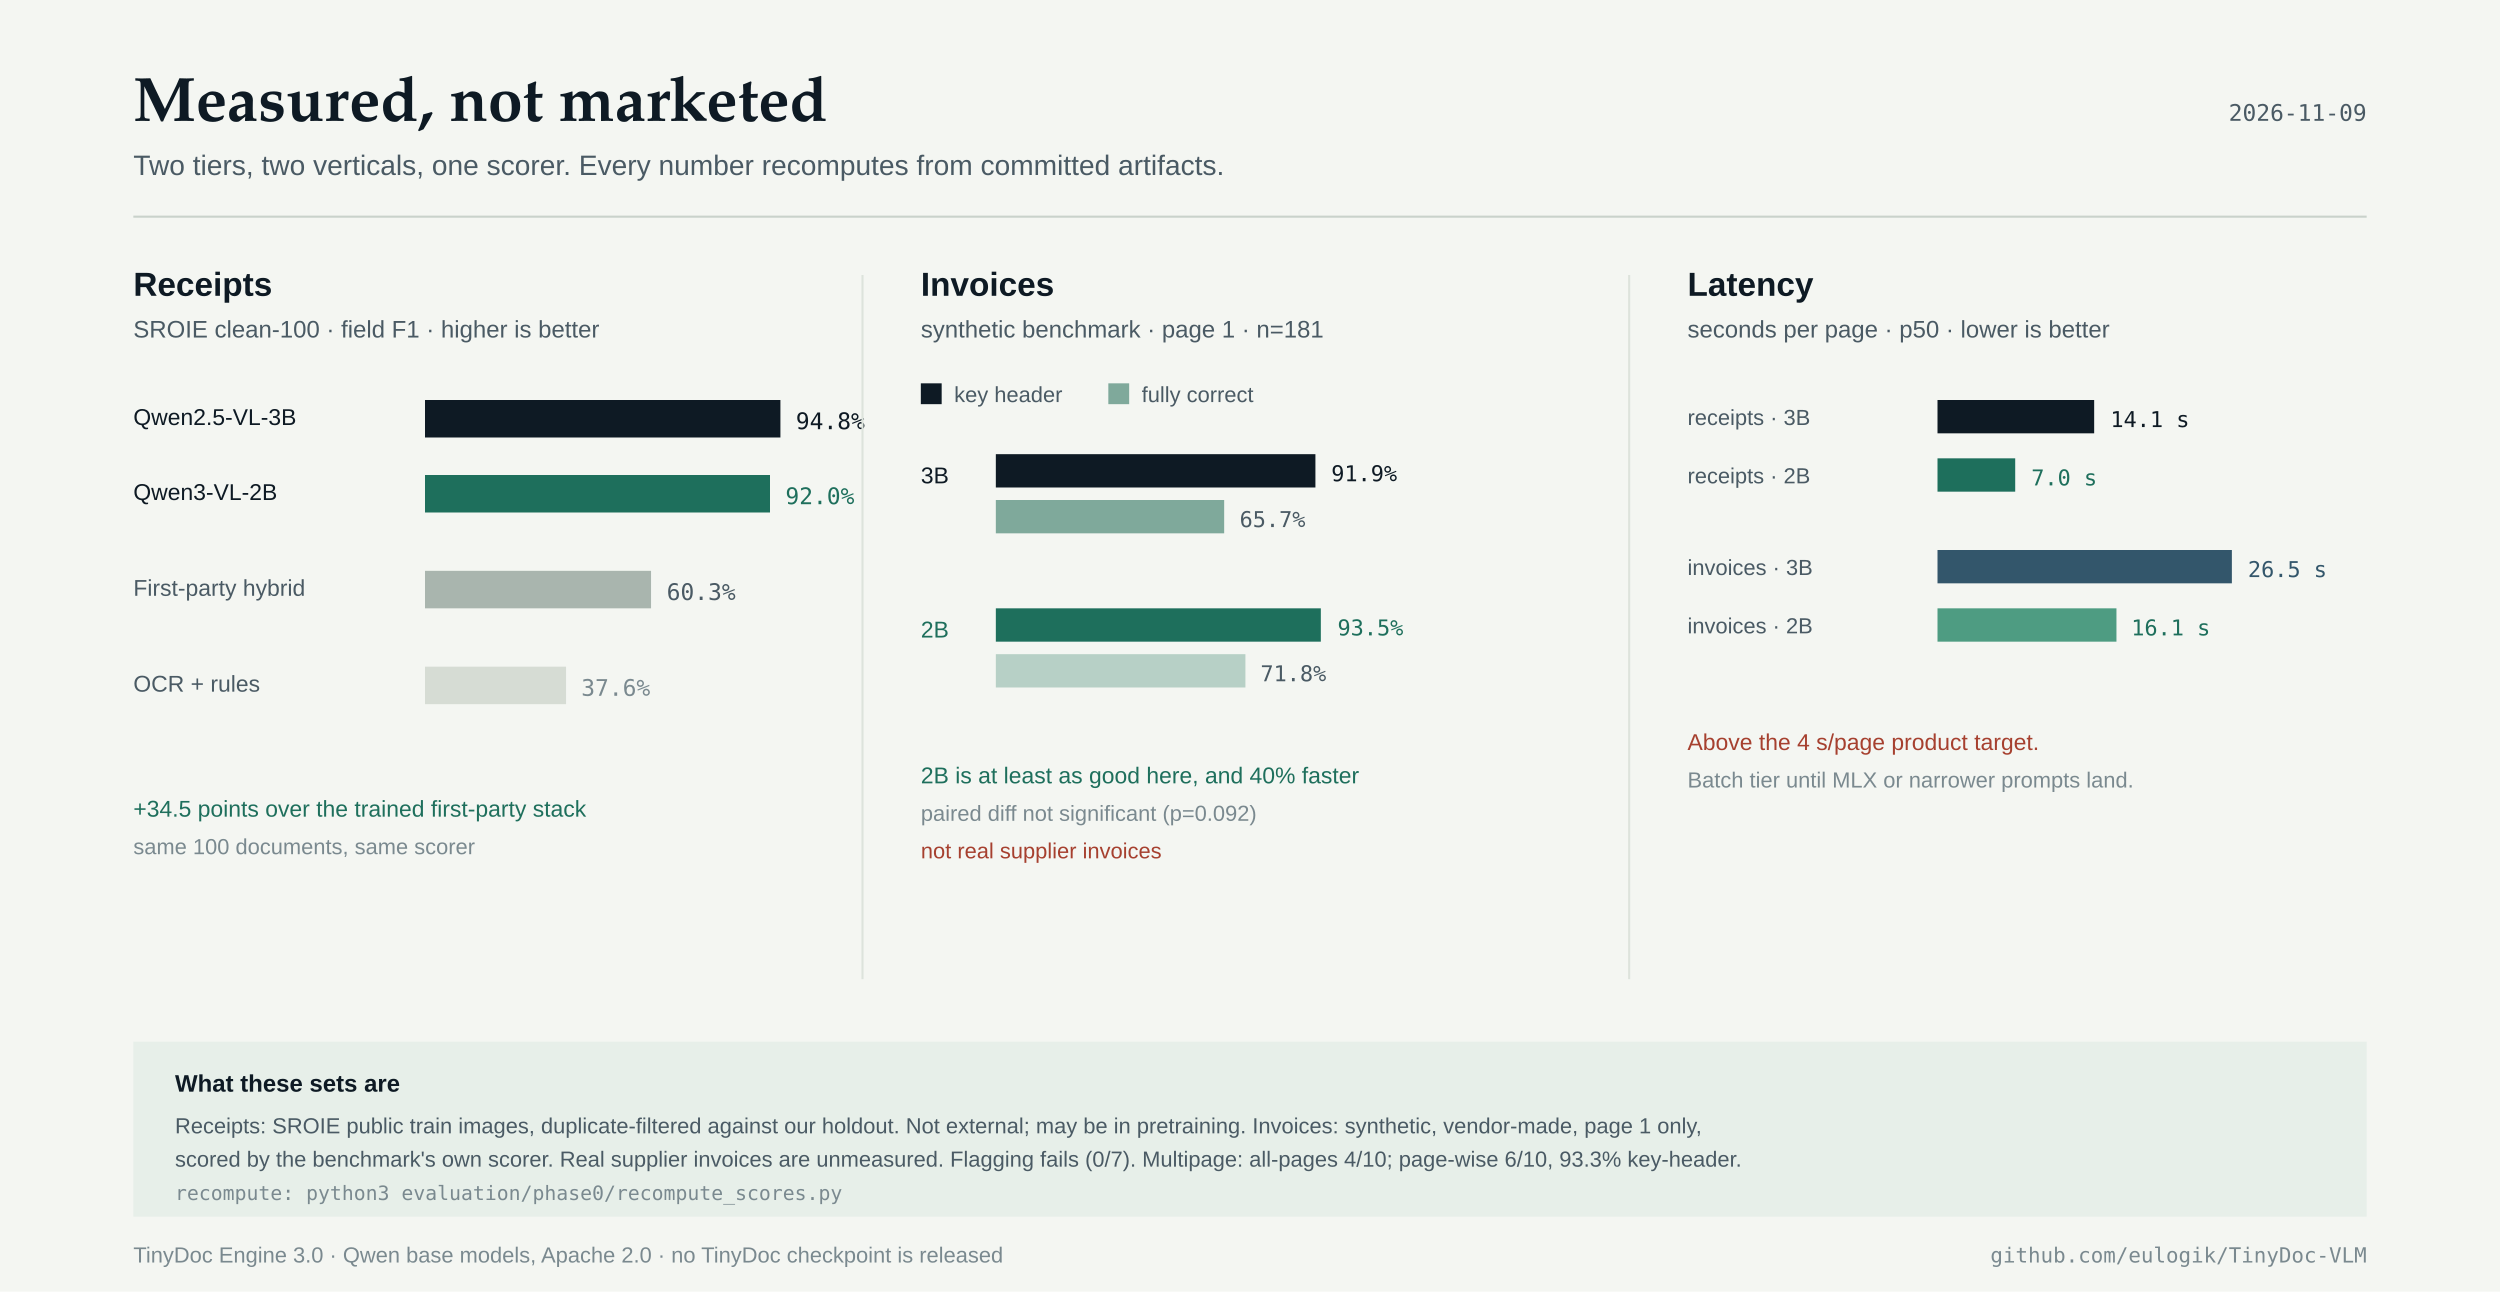
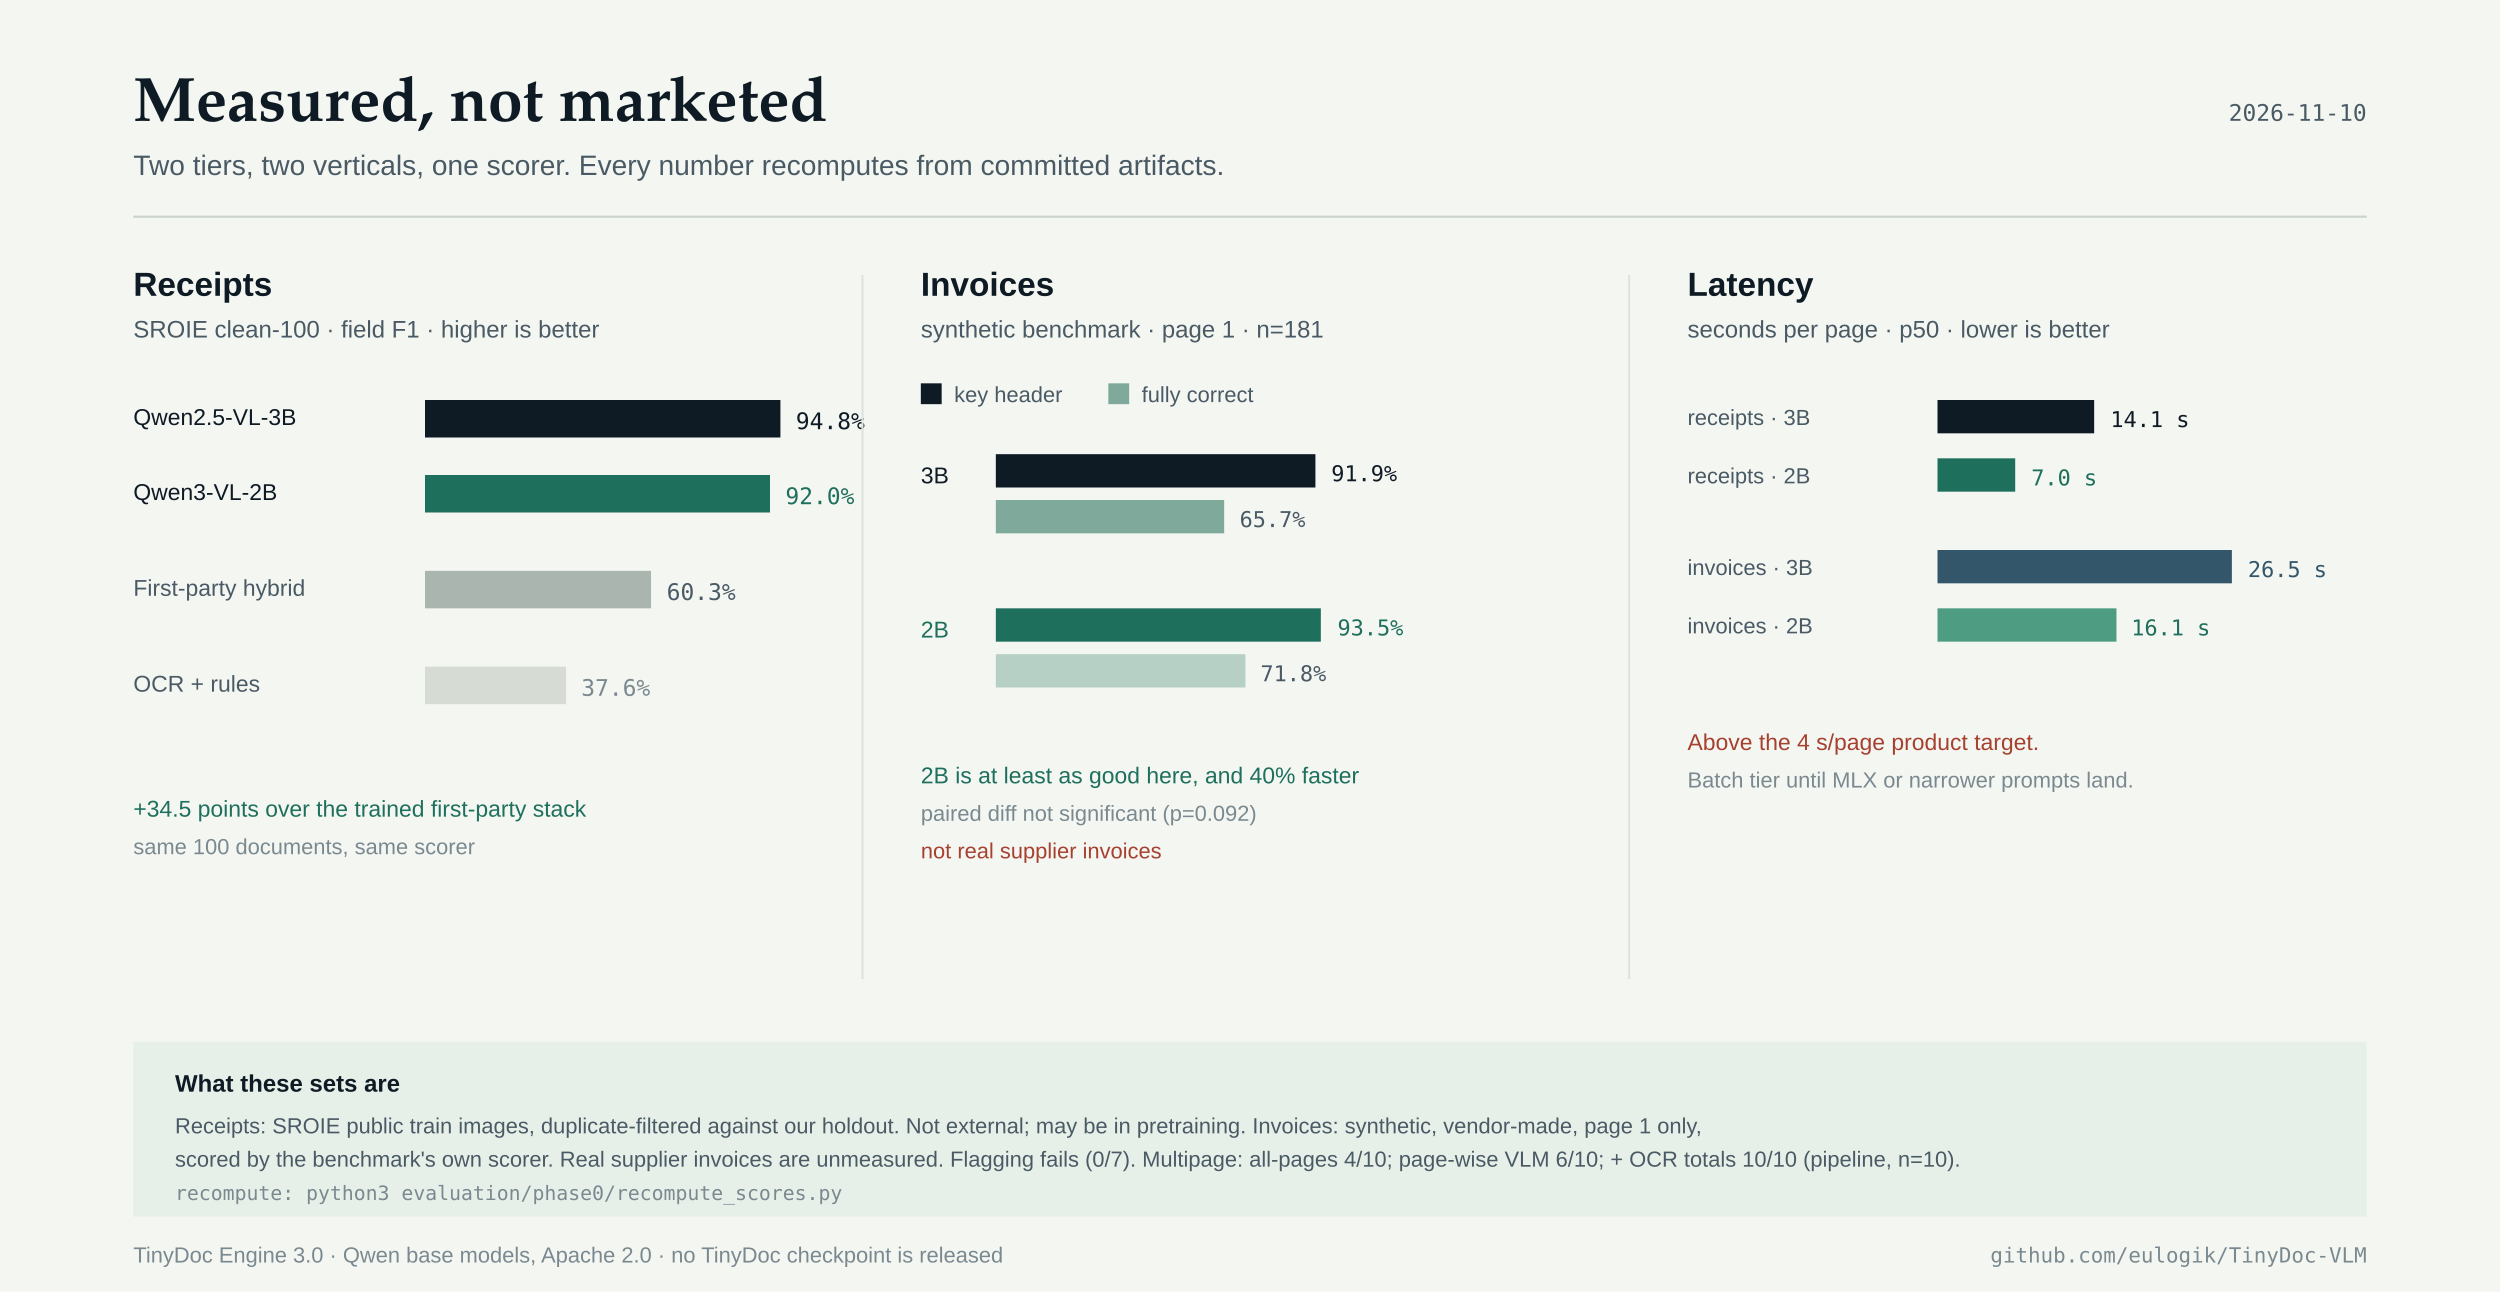
<svg xmlns="http://www.w3.org/2000/svg" width="1200" height="620" viewBox="0 0 1200 620" role="img" aria-labelledby="title desc">
  <rect width="1200" height="620" fill="#F4F6F2" />
  <text x="64" y="58" font-family="Iowan Old Style, Palatino, Georgia, serif" font-size="30" font-weight="600" fill="#0E1A24">Measured, not marketed</text>
  <text x="64" y="84" font-family="Avenir Next, Helvetica Neue, Arial, sans-serif" font-size="13.5" fill="#4A5A64">Two tiers, two verticals, one scorer. Every number recomputes from committed artifacts.</text>
-   <text x="1136" y="58" text-anchor="end" font-family="SF Mono, Menlo, Consolas, monospace" font-size="11" fill="#4A5A64">2026-11-09</text>
+   <text x="1136" y="58" text-anchor="end" font-family="SF Mono, Menlo, Consolas, monospace" font-size="11" fill="#4A5A64">2026-11-10</text>
  <line x1="64" y1="104" x2="1136" y2="104" stroke="#C9D2CB" />
  <text x="64" y="142" font-family="Avenir Next, Helvetica Neue, Arial, sans-serif" font-size="16" font-weight="600" fill="#0E1A24">Receipts</text>
  <text x="64" y="162" font-family="Avenir Next, Helvetica Neue, Arial, sans-serif" font-size="11.5" fill="#4A5A64">SROIE clean-100 · field F1 · higher is better</text>
  <text x="64" y="204" font-family="Avenir Next, Helvetica Neue, Arial, sans-serif" font-size="11" fill="#0E1A24">Qwen2.5-VL-3B</text>
  <rect x="204" y="192" width="170.6" height="18" fill="#0E1A24" />
  <text x="382" y="206" font-family="SF Mono, Menlo, Consolas, monospace" font-size="11" fill="#0E1A24">94.8%</text>
  <text x="64" y="240" font-family="Avenir Next, Helvetica Neue, Arial, sans-serif" font-size="11" fill="#0E1A24">Qwen3-VL-2B</text>
  <rect x="204" y="228" width="165.6" height="18" fill="#1E6F5C" />
  <text x="377" y="242" font-family="SF Mono, Menlo, Consolas, monospace" font-size="11" fill="#1E6F5C">92.0%</text>
  <text x="64" y="286" font-family="Avenir Next, Helvetica Neue, Arial, sans-serif" font-size="11" fill="#4A5A64">First-party hybrid</text>
  <rect x="204" y="274" width="108.5" height="18" fill="#A9B5AE" />
  <text x="320" y="288" font-family="SF Mono, Menlo, Consolas, monospace" font-size="11" fill="#4A5A64">60.3%</text>
  <text x="64" y="332" font-family="Avenir Next, Helvetica Neue, Arial, sans-serif" font-size="11" fill="#4A5A64">OCR + rules</text>
  <rect x="204" y="320" width="67.7" height="18" fill="#D6DCD4" />
  <text x="279" y="334" font-family="SF Mono, Menlo, Consolas, monospace" font-size="11" fill="#7A898F">37.6%</text>
  <text x="64" y="392" font-family="Avenir Next, Helvetica Neue, Arial, sans-serif" font-size="11" fill="#1E6F5C">+34.5 points over the trained first-party stack</text>
  <text x="64" y="410" font-family="Avenir Next, Helvetica Neue, Arial, sans-serif" font-size="10.5" fill="#7A898F">same 100 documents, same scorer</text>
  <line x1="414" y1="132" x2="414" y2="470" stroke="#DDE3DC" />
  <text x="442" y="142" font-family="Avenir Next, Helvetica Neue, Arial, sans-serif" font-size="16" font-weight="600" fill="#0E1A24">Invoices</text>
  <text x="442" y="162" font-family="Avenir Next, Helvetica Neue, Arial, sans-serif" font-size="11.5" fill="#4A5A64">synthetic benchmark · page 1 · n=181</text>
  <rect x="442" y="184" width="10" height="10" fill="#0E1A24" />
  <text x="458" y="193" font-family="Avenir Next, Helvetica Neue, Arial, sans-serif" font-size="10.5" fill="#4A5A64">key header</text>
  <rect x="532" y="184" width="10" height="10" fill="#7FA99B" />
  <text x="548" y="193" font-family="Avenir Next, Helvetica Neue, Arial, sans-serif" font-size="10.5" fill="#4A5A64">fully correct</text>
  <text x="442" y="232" font-family="Avenir Next, Helvetica Neue, Arial, sans-serif" font-size="11" fill="#0E1A24">3B</text>
  <rect x="478" y="218" width="153.4" height="16" fill="#0E1A24" />
  <text x="639" y="231" font-family="SF Mono, Menlo, Consolas, monospace" font-size="10.5" fill="#0E1A24">91.9%</text>
  <rect x="478" y="240" width="109.6" height="16" fill="#7FA99B" />
  <text x="595" y="253" font-family="SF Mono, Menlo, Consolas, monospace" font-size="10.5" fill="#4A5A64">65.7%</text>
  <text x="442" y="306" font-family="Avenir Next, Helvetica Neue, Arial, sans-serif" font-size="11" fill="#1E6F5C">2B</text>
  <rect x="478" y="292" width="156.0" height="16" fill="#1E6F5C" />
  <text x="642" y="305" font-family="SF Mono, Menlo, Consolas, monospace" font-size="10.5" fill="#1E6F5C">93.5%</text>
  <rect x="478" y="314" width="119.8" height="16" fill="#B7D0C6" />
  <text x="605" y="327" font-family="SF Mono, Menlo, Consolas, monospace" font-size="10.5" fill="#4A5A64">71.8%</text>
  <text x="442" y="376" font-family="Avenir Next, Helvetica Neue, Arial, sans-serif" font-size="11" fill="#1E6F5C">2B is at least as good here, and 40% faster</text>
  <text x="442" y="394" font-family="Avenir Next, Helvetica Neue, Arial, sans-serif" font-size="10.5" fill="#7A898F">paired diff not significant (p=0.092)</text>
  <text x="442" y="412" font-family="Avenir Next, Helvetica Neue, Arial, sans-serif" font-size="10.5" fill="#A6402F">not real supplier invoices</text>
  <line x1="782" y1="132" x2="782" y2="470" stroke="#DDE3DC" />
  <text x="810" y="142" font-family="Avenir Next, Helvetica Neue, Arial, sans-serif" font-size="16" font-weight="600" fill="#0E1A24">Latency</text>
  <text x="810" y="162" font-family="Avenir Next, Helvetica Neue, Arial, sans-serif" font-size="11.5" fill="#4A5A64">seconds per page · p50 · lower is better</text>
  <text x="810" y="204" font-family="Avenir Next, Helvetica Neue, Arial, sans-serif" font-size="10.5" fill="#4A5A64">receipts · 3B</text>
  <rect x="930" y="192" width="75.2" height="16" fill="#0E1A24" />
  <text x="1013" y="205" font-family="SF Mono, Menlo, Consolas, monospace" font-size="10.5" fill="#0E1A24">14.1 s</text>
  <text x="810" y="232" font-family="Avenir Next, Helvetica Neue, Arial, sans-serif" font-size="10.5" fill="#4A5A64">receipts · 2B</text>
  <rect x="930" y="220" width="37.3" height="16" fill="#1E6F5C" />
  <text x="975" y="233" font-family="SF Mono, Menlo, Consolas, monospace" font-size="10.5" fill="#1E6F5C">7.0 s</text>
  <text x="810" y="276" font-family="Avenir Next, Helvetica Neue, Arial, sans-serif" font-size="10.5" fill="#4A5A64">invoices · 3B</text>
  <rect x="930" y="264" width="141.3" height="16" fill="#33566B" />
  <text x="1079" y="277" font-family="SF Mono, Menlo, Consolas, monospace" font-size="10.5" fill="#33566B">26.5 s</text>
  <text x="810" y="304" font-family="Avenir Next, Helvetica Neue, Arial, sans-serif" font-size="10.5" fill="#4A5A64">invoices · 2B</text>
  <rect x="930" y="292" width="85.9" height="16" fill="#4E9C82" />
  <text x="1023" y="305" font-family="SF Mono, Menlo, Consolas, monospace" font-size="10.5" fill="#1E6F5C">16.1 s</text>
  <text x="810" y="360" font-family="Avenir Next, Helvetica Neue, Arial, sans-serif" font-size="11" fill="#A6402F">Above the 4 s/page product target.</text>
  <text x="810" y="378" font-family="Avenir Next, Helvetica Neue, Arial, sans-serif" font-size="10.5" fill="#7A898F">Batch tier until MLX or narrower prompts land.</text>
  <rect x="64" y="500" width="1072" height="84" fill="#E7EFE9" />
  <text x="84" y="524" font-family="Avenir Next, Helvetica Neue, Arial, sans-serif" font-size="11.5" font-weight="600" fill="#0E1A24">What these sets are</text>
  <text x="84" y="544" font-family="Avenir Next, Helvetica Neue, Arial, sans-serif" font-size="10.5" fill="#4A5A64">Receipts: SROIE public train images, duplicate-filtered against our holdout. Not external; may be in pretraining. Invoices: synthetic, vendor-made, page 1 only,</text>
-   <text x="84" y="560" font-family="Avenir Next, Helvetica Neue, Arial, sans-serif" font-size="10.5" fill="#4A5A64">scored by the benchmark's own scorer. Real supplier invoices are unmeasured. Flagging fails (0/7). Multipage: all-pages 4/10; page-wise 6/10, 93.3% key-header.</text>
+   <text x="84" y="560" font-family="Avenir Next, Helvetica Neue, Arial, sans-serif" font-size="10.5" fill="#4A5A64">scored by the benchmark's own scorer. Real supplier invoices are unmeasured. Flagging fails (0/7). Multipage: all-pages 4/10; page-wise VLM 6/10; + OCR totals 10/10 (pipeline, n=10).</text>
  <text x="84" y="576" font-family="SF Mono, Menlo, Consolas, monospace" font-size="9.5" fill="#7A898F">recompute: python3 evaluation/phase0/recompute_scores.py</text>
  <text x="64" y="606" font-family="Avenir Next, Helvetica Neue, Arial, sans-serif" font-size="10.5" fill="#7A898F">TinyDoc Engine 3.0 · Qwen base models, Apache 2.0 · no TinyDoc checkpoint is released</text>
  <text x="1136" y="606" text-anchor="end" font-family="SF Mono, Menlo, Consolas, monospace" font-size="10" fill="#7A898F">github.com/eulogik/TinyDoc-VLM</text>
</svg>
